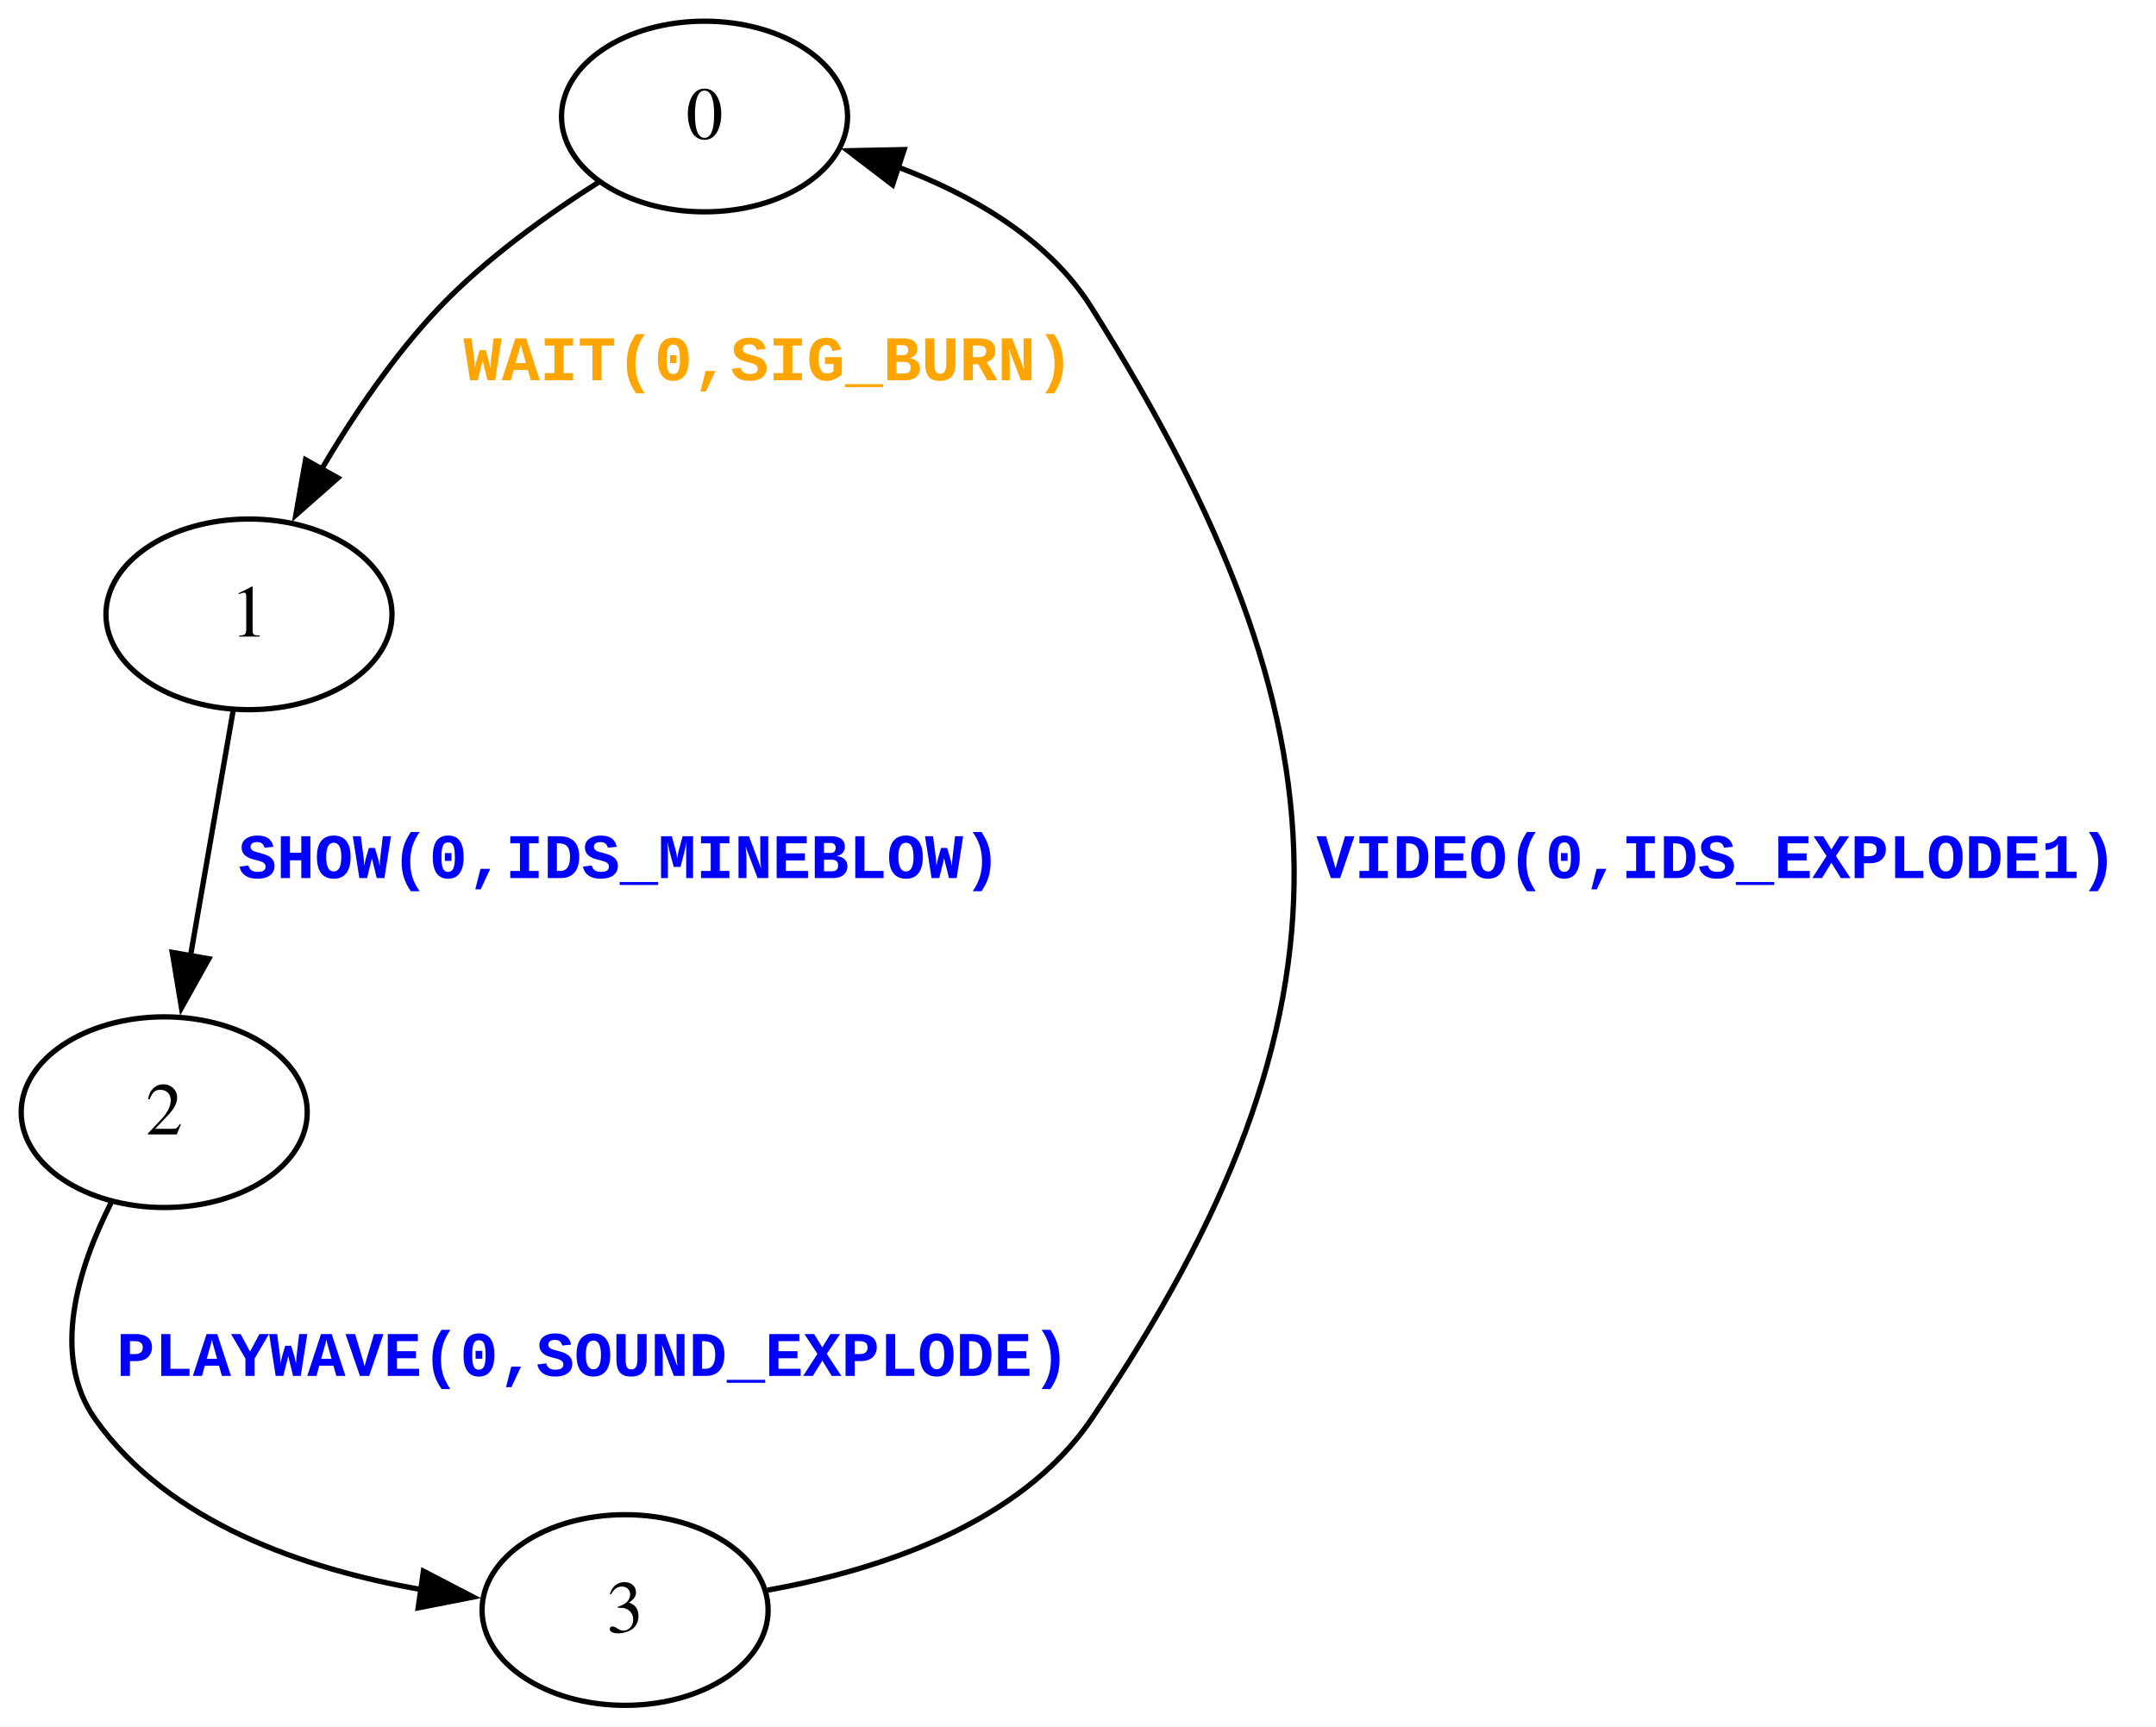
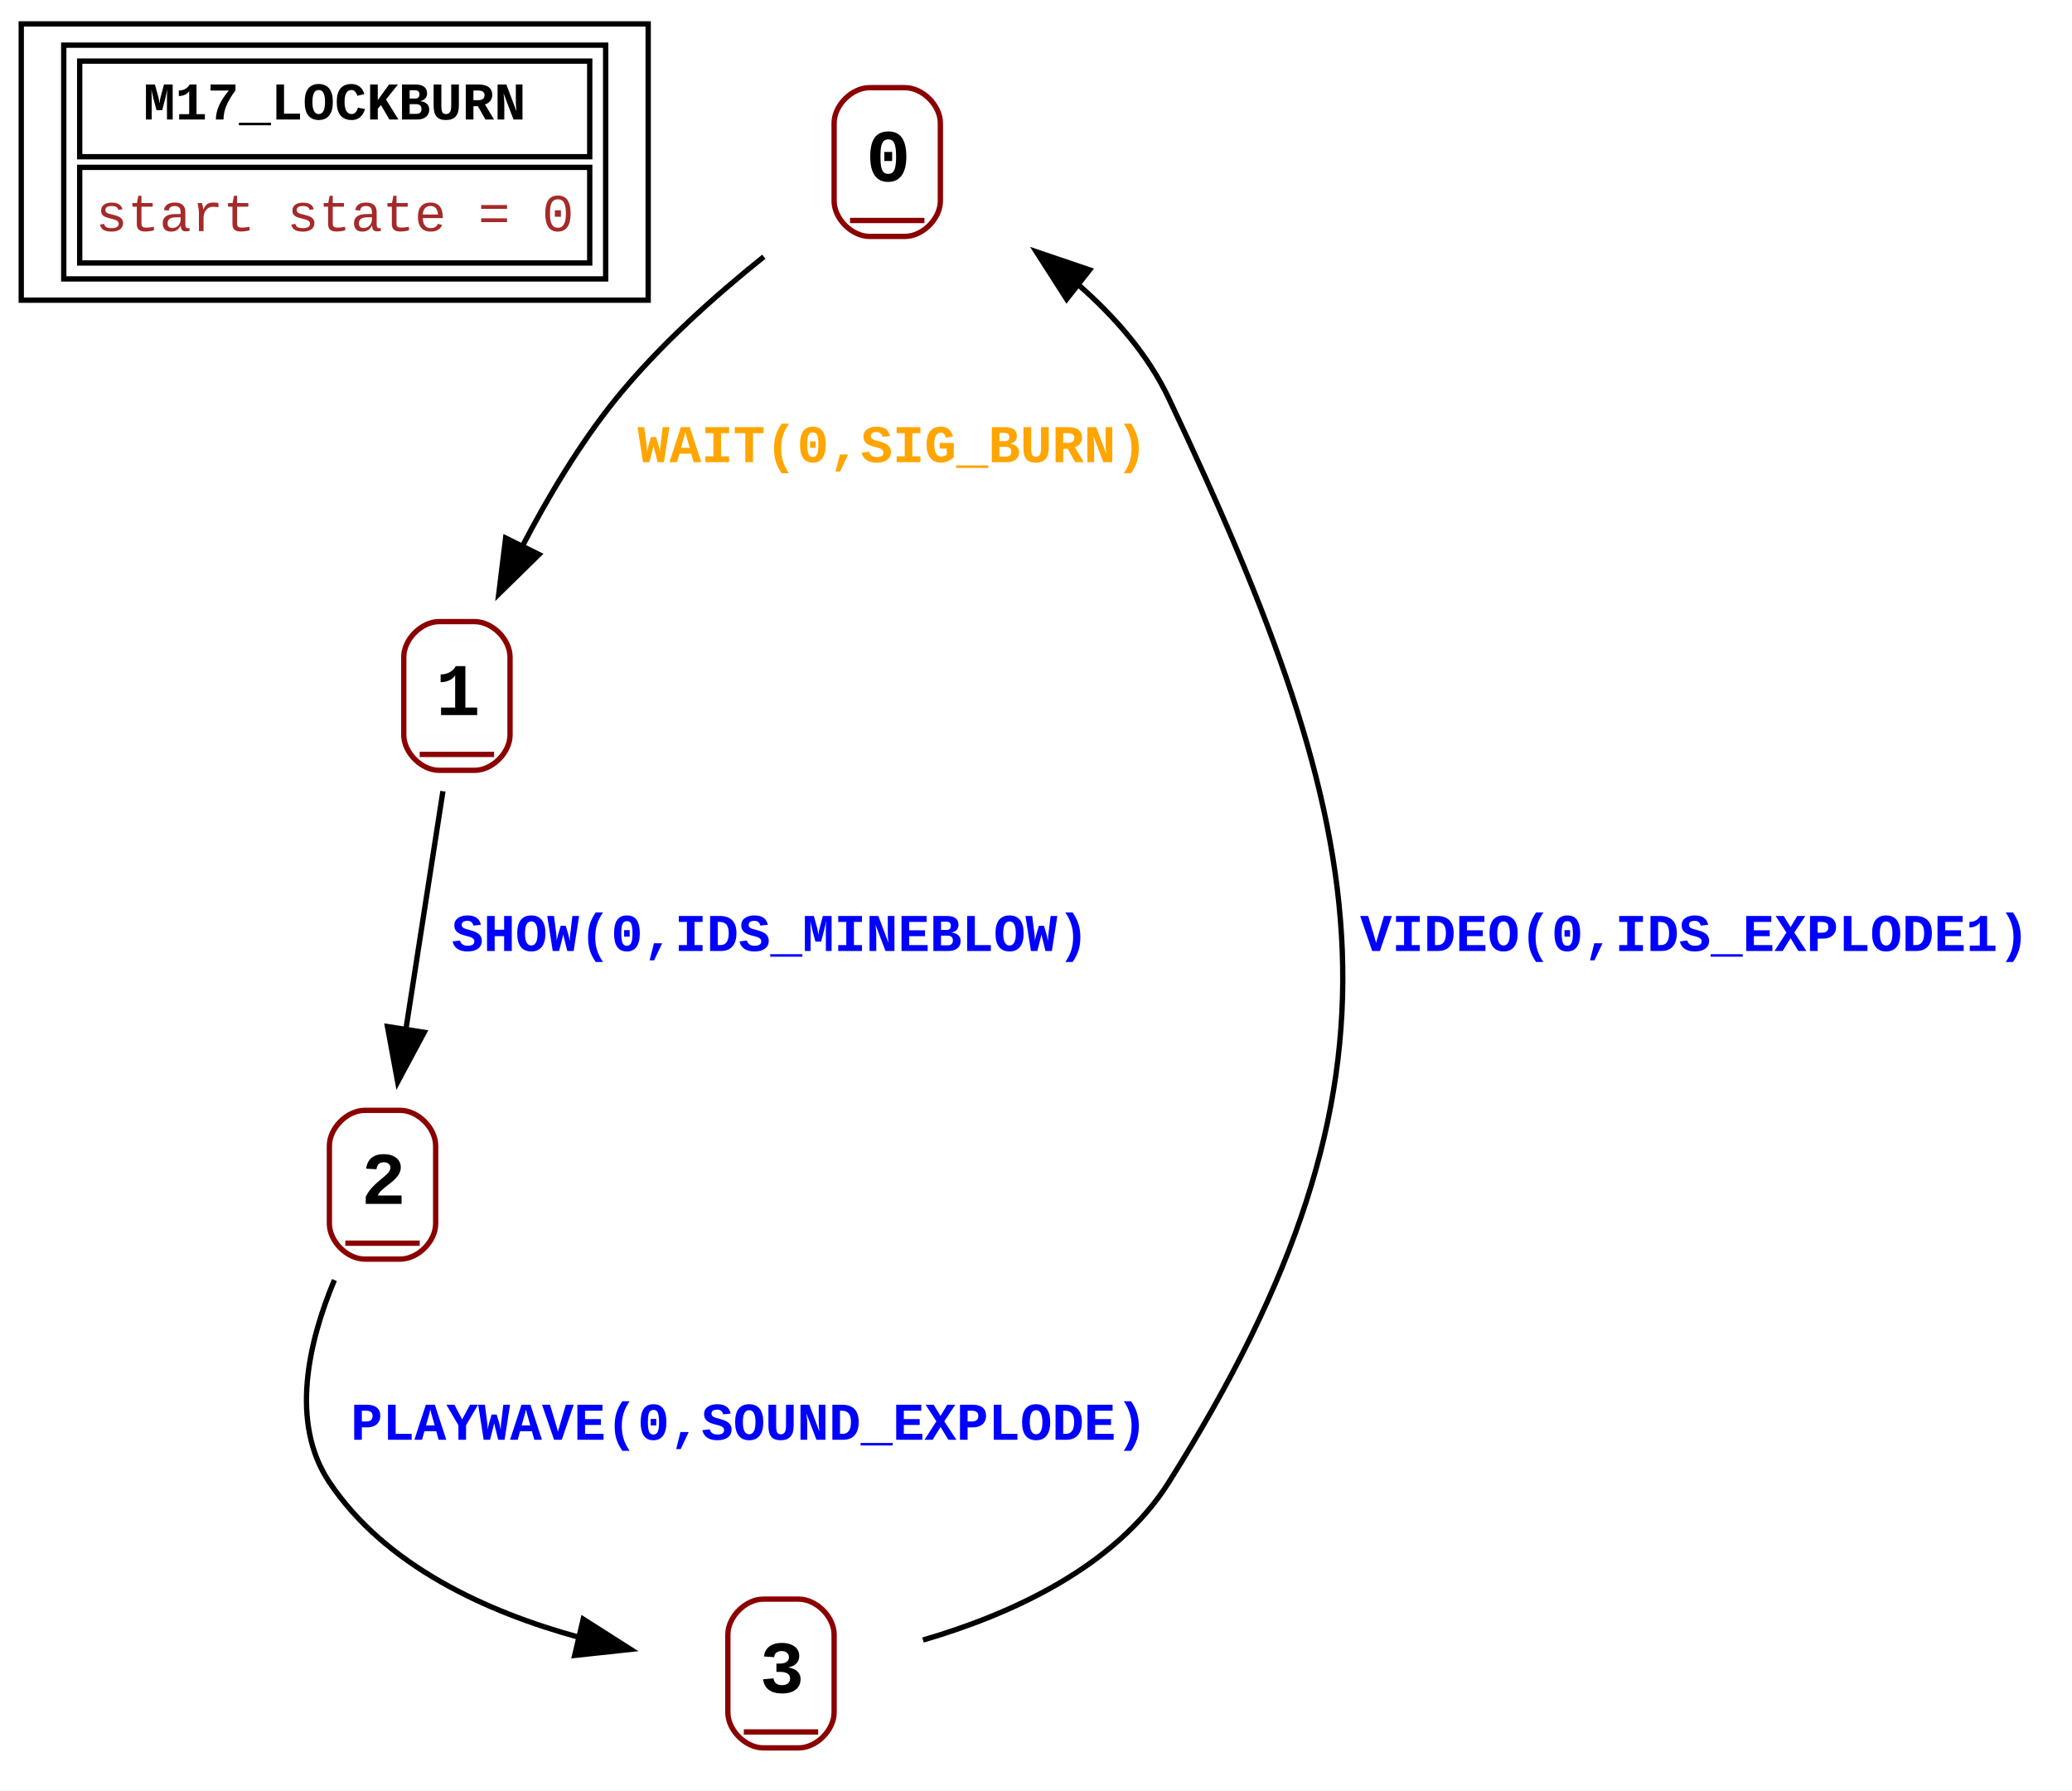
- <svg xmlns="http://www.w3.org/2000/svg" width="407pt" height="326pt" viewBox="0.00 0.00 407.00 326.00">
-   <g id="graph0" class="graph" transform="scale(1 1) rotate(0) translate(4 322)">
-     <polygon fill="white" stroke="none" points="-4,4 -4,-322 403,-322 403,4 -4,4" />
+ <svg xmlns="http://www.w3.org/2000/svg" width="390pt" height="337pt" viewBox="0.00 0.00 390.00 337.00">
+   <g id="graph0" class="graph" transform="scale(1 1) rotate(0) translate(4 333)">
+     <polygon fill="white" stroke="none" points="-4,4 -4,-333 386,-333 386,4 -4,4" />
    <g id="node1" class="node">
-       <ellipse fill="none" stroke="black" cx="129" cy="-300" rx="27" ry="18" />
-       <text text-anchor="middle" x="129" y="-295.8" font-family="Times,serif" font-size="14.00">0</text>
+       <polygon fill="none" stroke="black" points="0,-276.5 0,-328.5 118,-328.5 118,-276.5 0,-276.5" />
+       <polygon fill="none" stroke="black" points="11,-303.5 11,-321.5 107,-321.5 107,-303.5 11,-303.5" />
+       <text text-anchor="start" x="22.99" y="-310.5" font-family="Courier New" font-weight="bold" font-size="10.00">M17_LOCKBURN</text>
+       <polygon fill="none" stroke="black" points="11,-283.5 11,-301.5 107,-301.5 107,-283.5 11,-283.5" />
+       <text text-anchor="start" x="14" y="-289.5" font-family="Courier New" font-size="10.00" fill="brown">start state = 0</text>
+       <polygon fill="none" stroke="black" points="8,-280.5 8,-324.5 110,-324.5 110,-280.5 8,-280.5" />
    </g>
    <g id="node2" class="node">
-       <ellipse fill="none" stroke="black" cx="43" cy="-206" rx="27" ry="18" />
-       <text text-anchor="middle" x="43" y="-201.8" font-family="Times,serif" font-size="14.00">1</text>
+       <polyline fill="none" stroke="darkred" points="156,-291.5 170,-291.5" />
+       <text text-anchor="start" x="159" y="-298.9" font-family="Courier New" font-weight="bold" font-size="14.00">0</text>
+       <path fill="none" stroke="darkred" d="M159.67,-288.5C159.67,-288.5 166.33,-288.5 166.33,-288.5 169.67,-288.5 173,-291.83 173,-295.17 173,-295.17 173,-309.83 173,-309.83 173,-313.17 169.67,-316.5 166.33,-316.5 166.33,-316.5 159.67,-316.5 159.67,-316.5 156.33,-316.5 153,-313.17 153,-309.83 153,-309.83 153,-295.17 153,-295.17 153,-291.83 156.33,-288.5 159.67,-288.5" />
+     </g>
+     <g id="node3" class="node">
+       <polyline fill="none" stroke="darkred" points="75,-191 89,-191" />
+       <text text-anchor="start" x="78" y="-198.4" font-family="Courier New" font-weight="bold" font-size="14.00">1</text>
+       <path fill="none" stroke="darkred" d="M78.67,-188C78.67,-188 85.33,-188 85.33,-188 88.67,-188 92,-191.33 92,-194.67 92,-194.67 92,-209.33 92,-209.33 92,-212.67 88.67,-216 85.33,-216 85.33,-216 78.67,-216 78.67,-216 75.33,-216 72,-212.67 72,-209.33 72,-209.33 72,-194.67 72,-194.67 72,-191.33 75.33,-188 78.67,-188" />
    </g>
    <g id="edge1" class="edge">
-       <path fill="none" stroke="black" d="M109.09,-287.65C99.31,-281.47 87.78,-273.2 79,-264 70.34,-254.92 62.61,-243.44 56.56,-233.17" />
-       <polygon fill="black" stroke="black" points="59.79,-231.76 51.84,-224.75 53.68,-235.19 59.79,-231.76" />
-       <text text-anchor="start" x="83.5" y="-250.2" font-family="Courier New" font-weight="bold" font-size="12.00" fill="orange">WAIT(0,SIG_BURN)</text>
+       <path fill="none" stroke="black" d="M139.77,-284.68C130.43,-277.2 120,-267.85 112,-258 105.13,-249.53 99.03,-239.26 94.17,-229.9" />
+       <polygon fill="black" stroke="black" points="97.45,-228.63 89.88,-221.21 91.17,-231.73 97.45,-228.63" />
+       <text text-anchor="start" x="116" y="-246" font-family="Courier New" font-weight="bold" font-size="10.00" fill="orange">WAIT(0,SIG_BURN)</text>
    </g>
-     <g id="node3" class="node">
-       <ellipse fill="none" stroke="black" cx="27" cy="-112" rx="27" ry="18" />
-       <text text-anchor="middle" x="27" y="-107.8" font-family="Times,serif" font-size="14.00">2</text>
+     <g id="node4" class="node">
+       <polyline fill="none" stroke="darkred" points="61,-99 75,-99" />
+       <text text-anchor="start" x="64" y="-106.4" font-family="Courier New" font-weight="bold" font-size="14.00">2</text>
+       <path fill="none" stroke="darkred" d="M64.67,-96C64.67,-96 71.33,-96 71.33,-96 74.67,-96 78,-99.33 78,-102.67 78,-102.67 78,-117.33 78,-117.33 78,-120.67 74.67,-124 71.33,-124 71.33,-124 64.67,-124 64.67,-124 61.33,-124 58,-120.67 58,-117.33 58,-117.33 58,-102.67 58,-102.67 58,-99.33 61.33,-96 64.67,-96" />
    </g>
    <g id="edge2" class="edge">
-       <path fill="none" stroke="black" d="M39.99,-187.7C37.73,-174.72 34.59,-156.66 31.97,-141.56" />
-       <polygon fill="black" stroke="black" points="35.42,-140.97 30.26,-131.72 28.52,-142.17 35.42,-140.97" />
-       <text text-anchor="start" x="41" y="-156.2" font-family="Courier New" font-weight="bold" font-size="12.00" fill="blue">SHOW(0,IDS_MINEBLOW)</text>
+       <path fill="none" stroke="black" d="M79.37,-184.07C77.39,-171.38 74.64,-153.71 72.35,-138.94" />
+       <polygon fill="black" stroke="black" points="75.85,-138.69 70.85,-129.35 68.93,-139.77 75.85,-138.69" />
+       <text text-anchor="start" x="81" y="-154" font-family="Courier New" font-weight="bold" font-size="10.00" fill="blue">SHOW(0,IDS_MINEBLOW)</text>
    </g>
-     <g id="node4" class="node">
-       <ellipse fill="none" stroke="black" cx="114" cy="-18" rx="27" ry="18" />
-       <text text-anchor="middle" x="114" y="-13.8" font-family="Times,serif" font-size="14.00">3</text>
+     <g id="node5" class="node">
+       <polyline fill="none" stroke="darkred" points="136,-7 150,-7" />
+       <text text-anchor="start" x="139" y="-14.4" font-family="Courier New" font-weight="bold" font-size="14.00">3</text>
+       <path fill="none" stroke="darkred" d="M139.67,-4C139.67,-4 146.33,-4 146.33,-4 149.67,-4 153,-7.33 153,-10.67 153,-10.67 153,-25.33 153,-25.33 153,-28.67 149.67,-32 146.33,-32 146.33,-32 139.67,-32 139.67,-32 136.33,-32 133,-28.67 133,-25.33 133,-25.33 133,-10.67 133,-10.67 133,-7.33 136.33,-4 139.67,-4" />
    </g>
    <g id="edge3" class="edge">
-       <path fill="none" stroke="black" d="M16.98,-94.91C10.79,-82.7 5.48,-66 14,-54 27.89,-34.42 53.62,-25.7 75.5,-21.87" />
-       <polygon fill="black" stroke="black" points="75.93,-25.34 85.33,-20.45 74.94,-18.41 75.93,-25.34" />
-       <text text-anchor="start" x="18" y="-62.2" font-family="Courier New" font-weight="bold" font-size="12.00" fill="blue">PLAYWAVE(0,SOUND_EXPLODE)</text>
+       <path fill="none" stroke="black" d="M58.94,-92.06C54.09,-80.46 50.49,-65.21 58,-54 68.56,-38.23 87.66,-29.56 105.08,-24.79" />
+       <polygon fill="black" stroke="black" points="105.77,-28.23 114.71,-22.54 104.17,-21.41 105.77,-28.23" />
+       <text text-anchor="start" x="62" y="-62" font-family="Courier New" font-weight="bold" font-size="10.00" fill="blue">PLAYWAVE(0,SOUND_EXPLODE)</text>
    </g>
    <g id="edge4" class="edge">
-       <path fill="none" stroke="black" d="M140.89,-21.75C161.43,-25.43 188.43,-34 202,-54 254.4,-131.23 251.72,-185.02 202,-264 193.85,-276.95 179.42,-285.22 165.54,-290.44" />
-       <polygon fill="black" stroke="black" points="164.5,-287.1 156.08,-293.54 166.68,-293.75 164.5,-287.1" />
-       <text text-anchor="start" x="244.5" y="-156.2" font-family="Courier New" font-weight="bold" font-size="12.00" fill="blue">VIDEO(0,IDS_EXPLODE1)</text>
+       <path fill="none" stroke="black" d="M169.73,-24.3C186.14,-29.09 205.89,-37.94 216,-54 264.3,-130.73 254.76,-176.04 216,-258 212.1,-266.25 205.78,-273.46 198.85,-279.51" />
+       <polygon fill="black" stroke="black" points="196.77,-276.69 191.06,-285.61 201.09,-282.2 196.77,-276.69" />
+       <text text-anchor="start" x="252" y="-154" font-family="Courier New" font-weight="bold" font-size="10.00" fill="blue">VIDEO(0,IDS_EXPLODE1)</text>
    </g>
  </g>
</svg>
